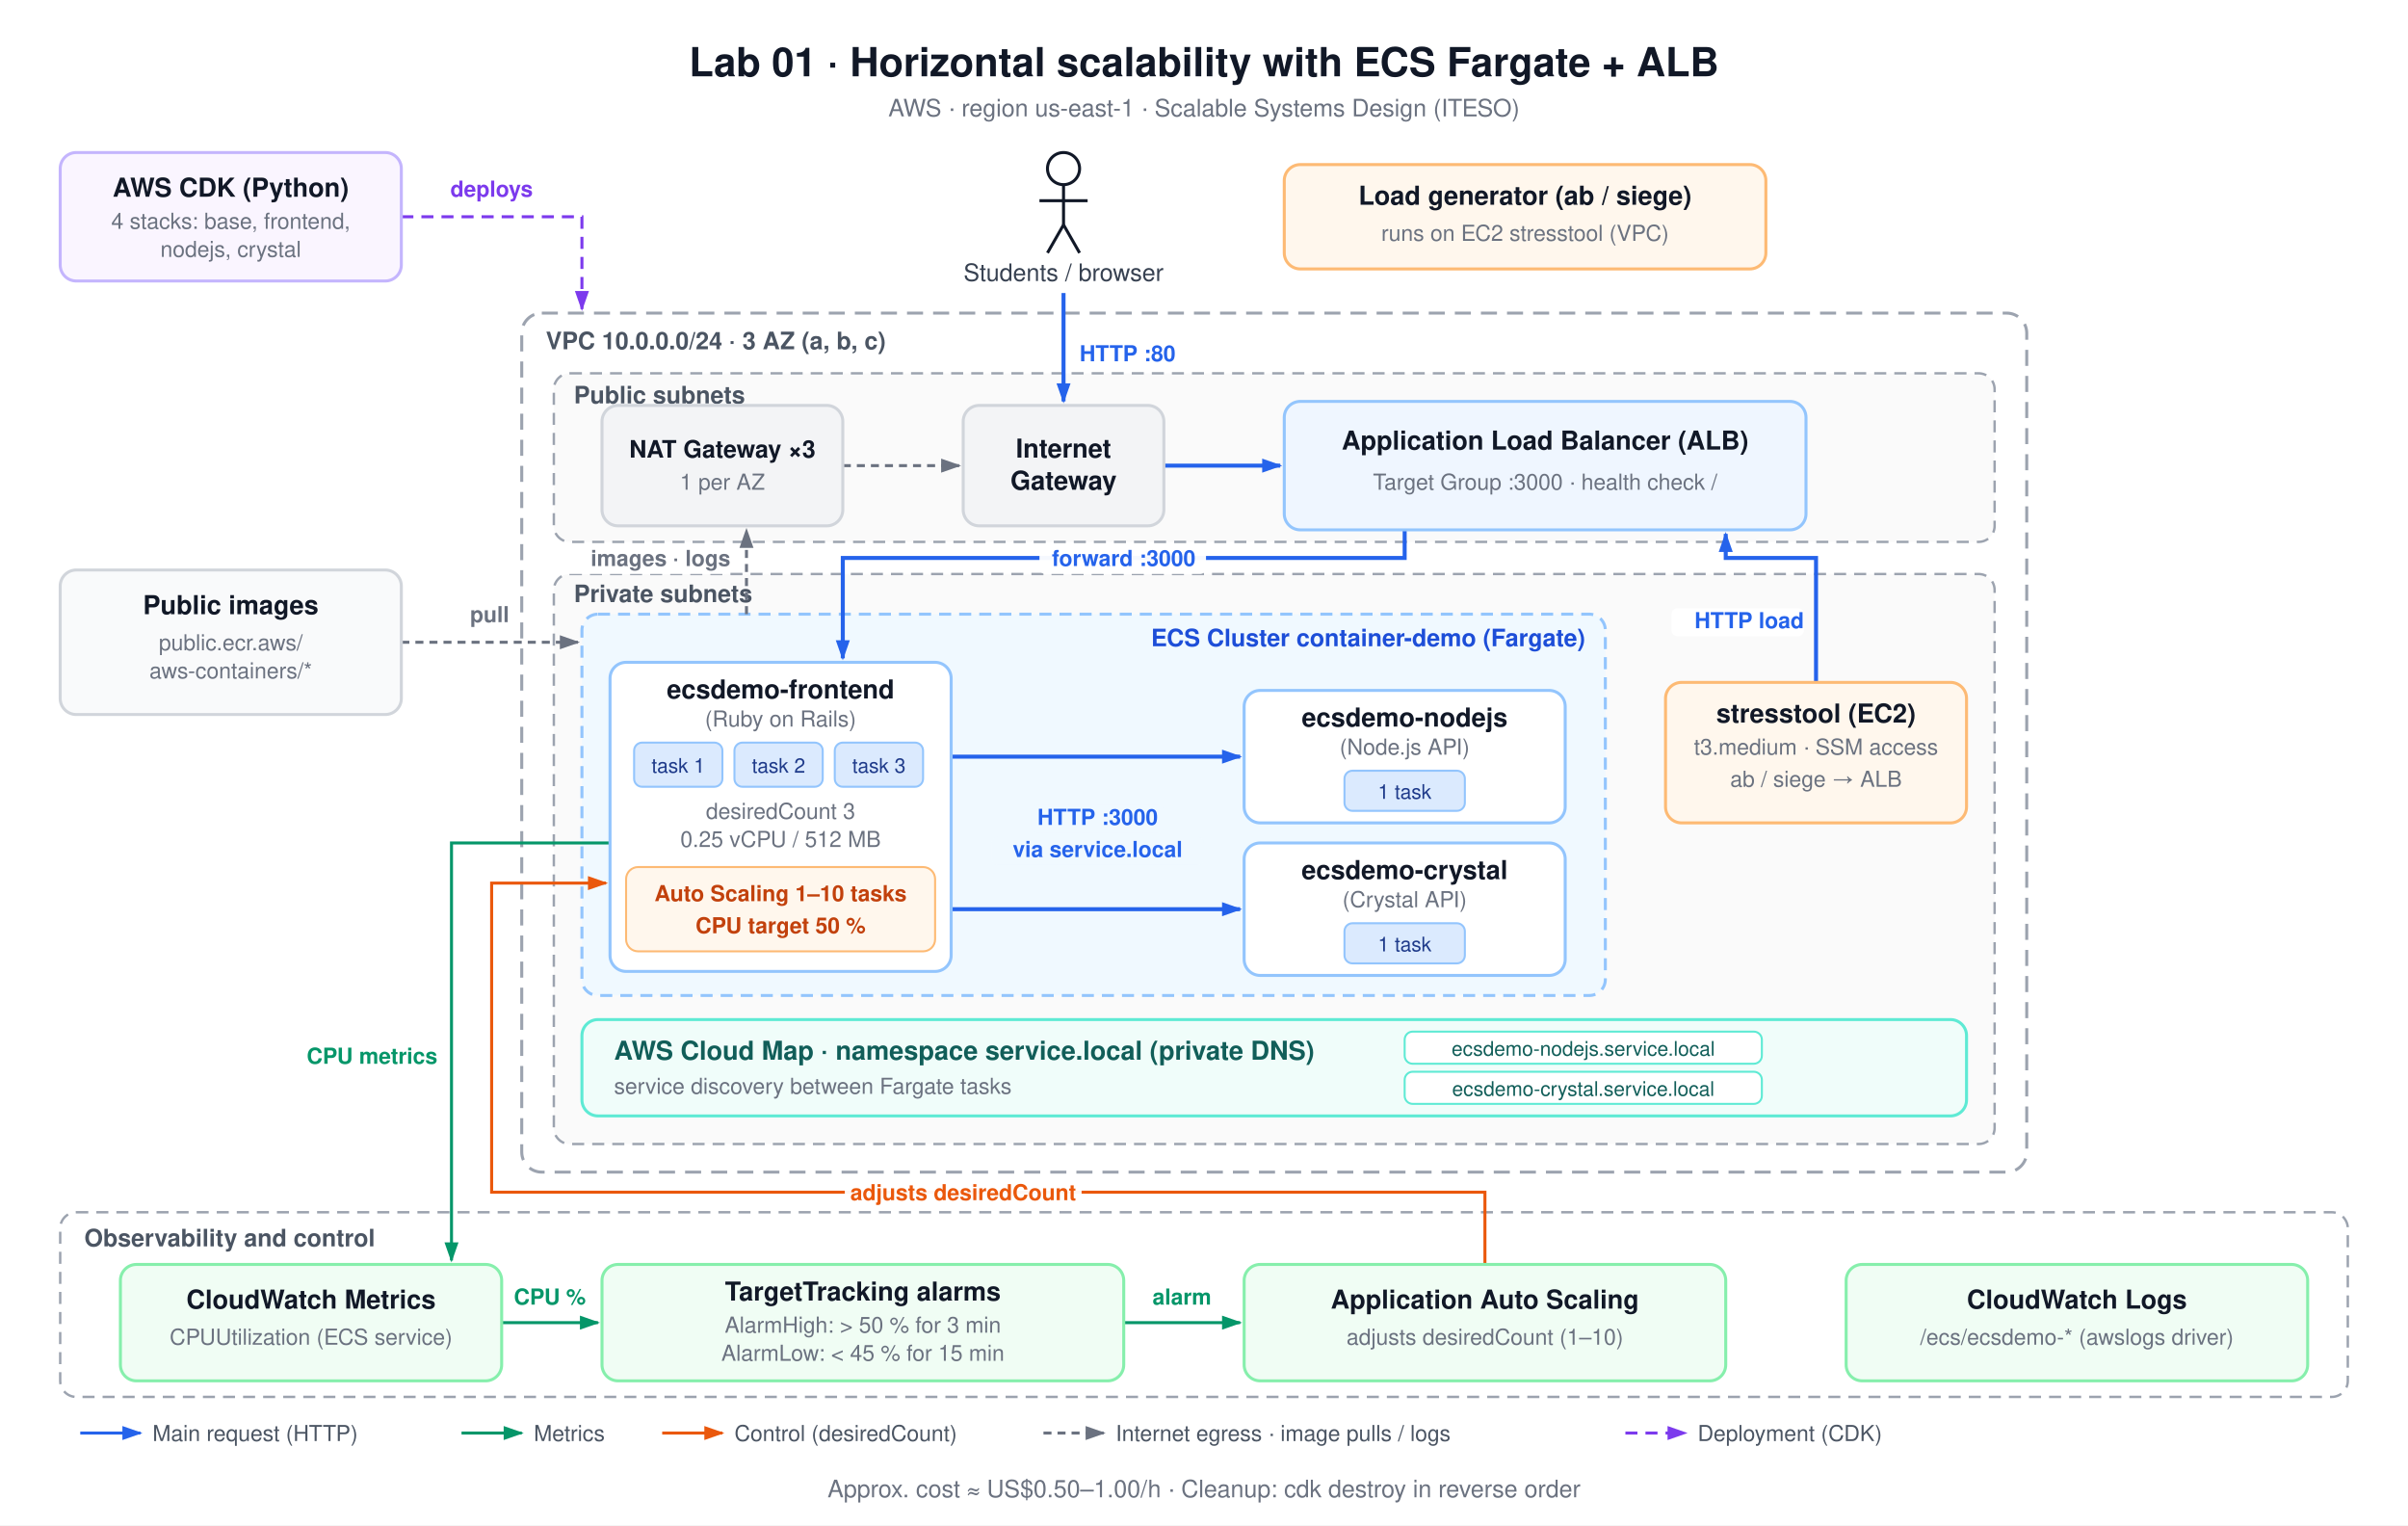
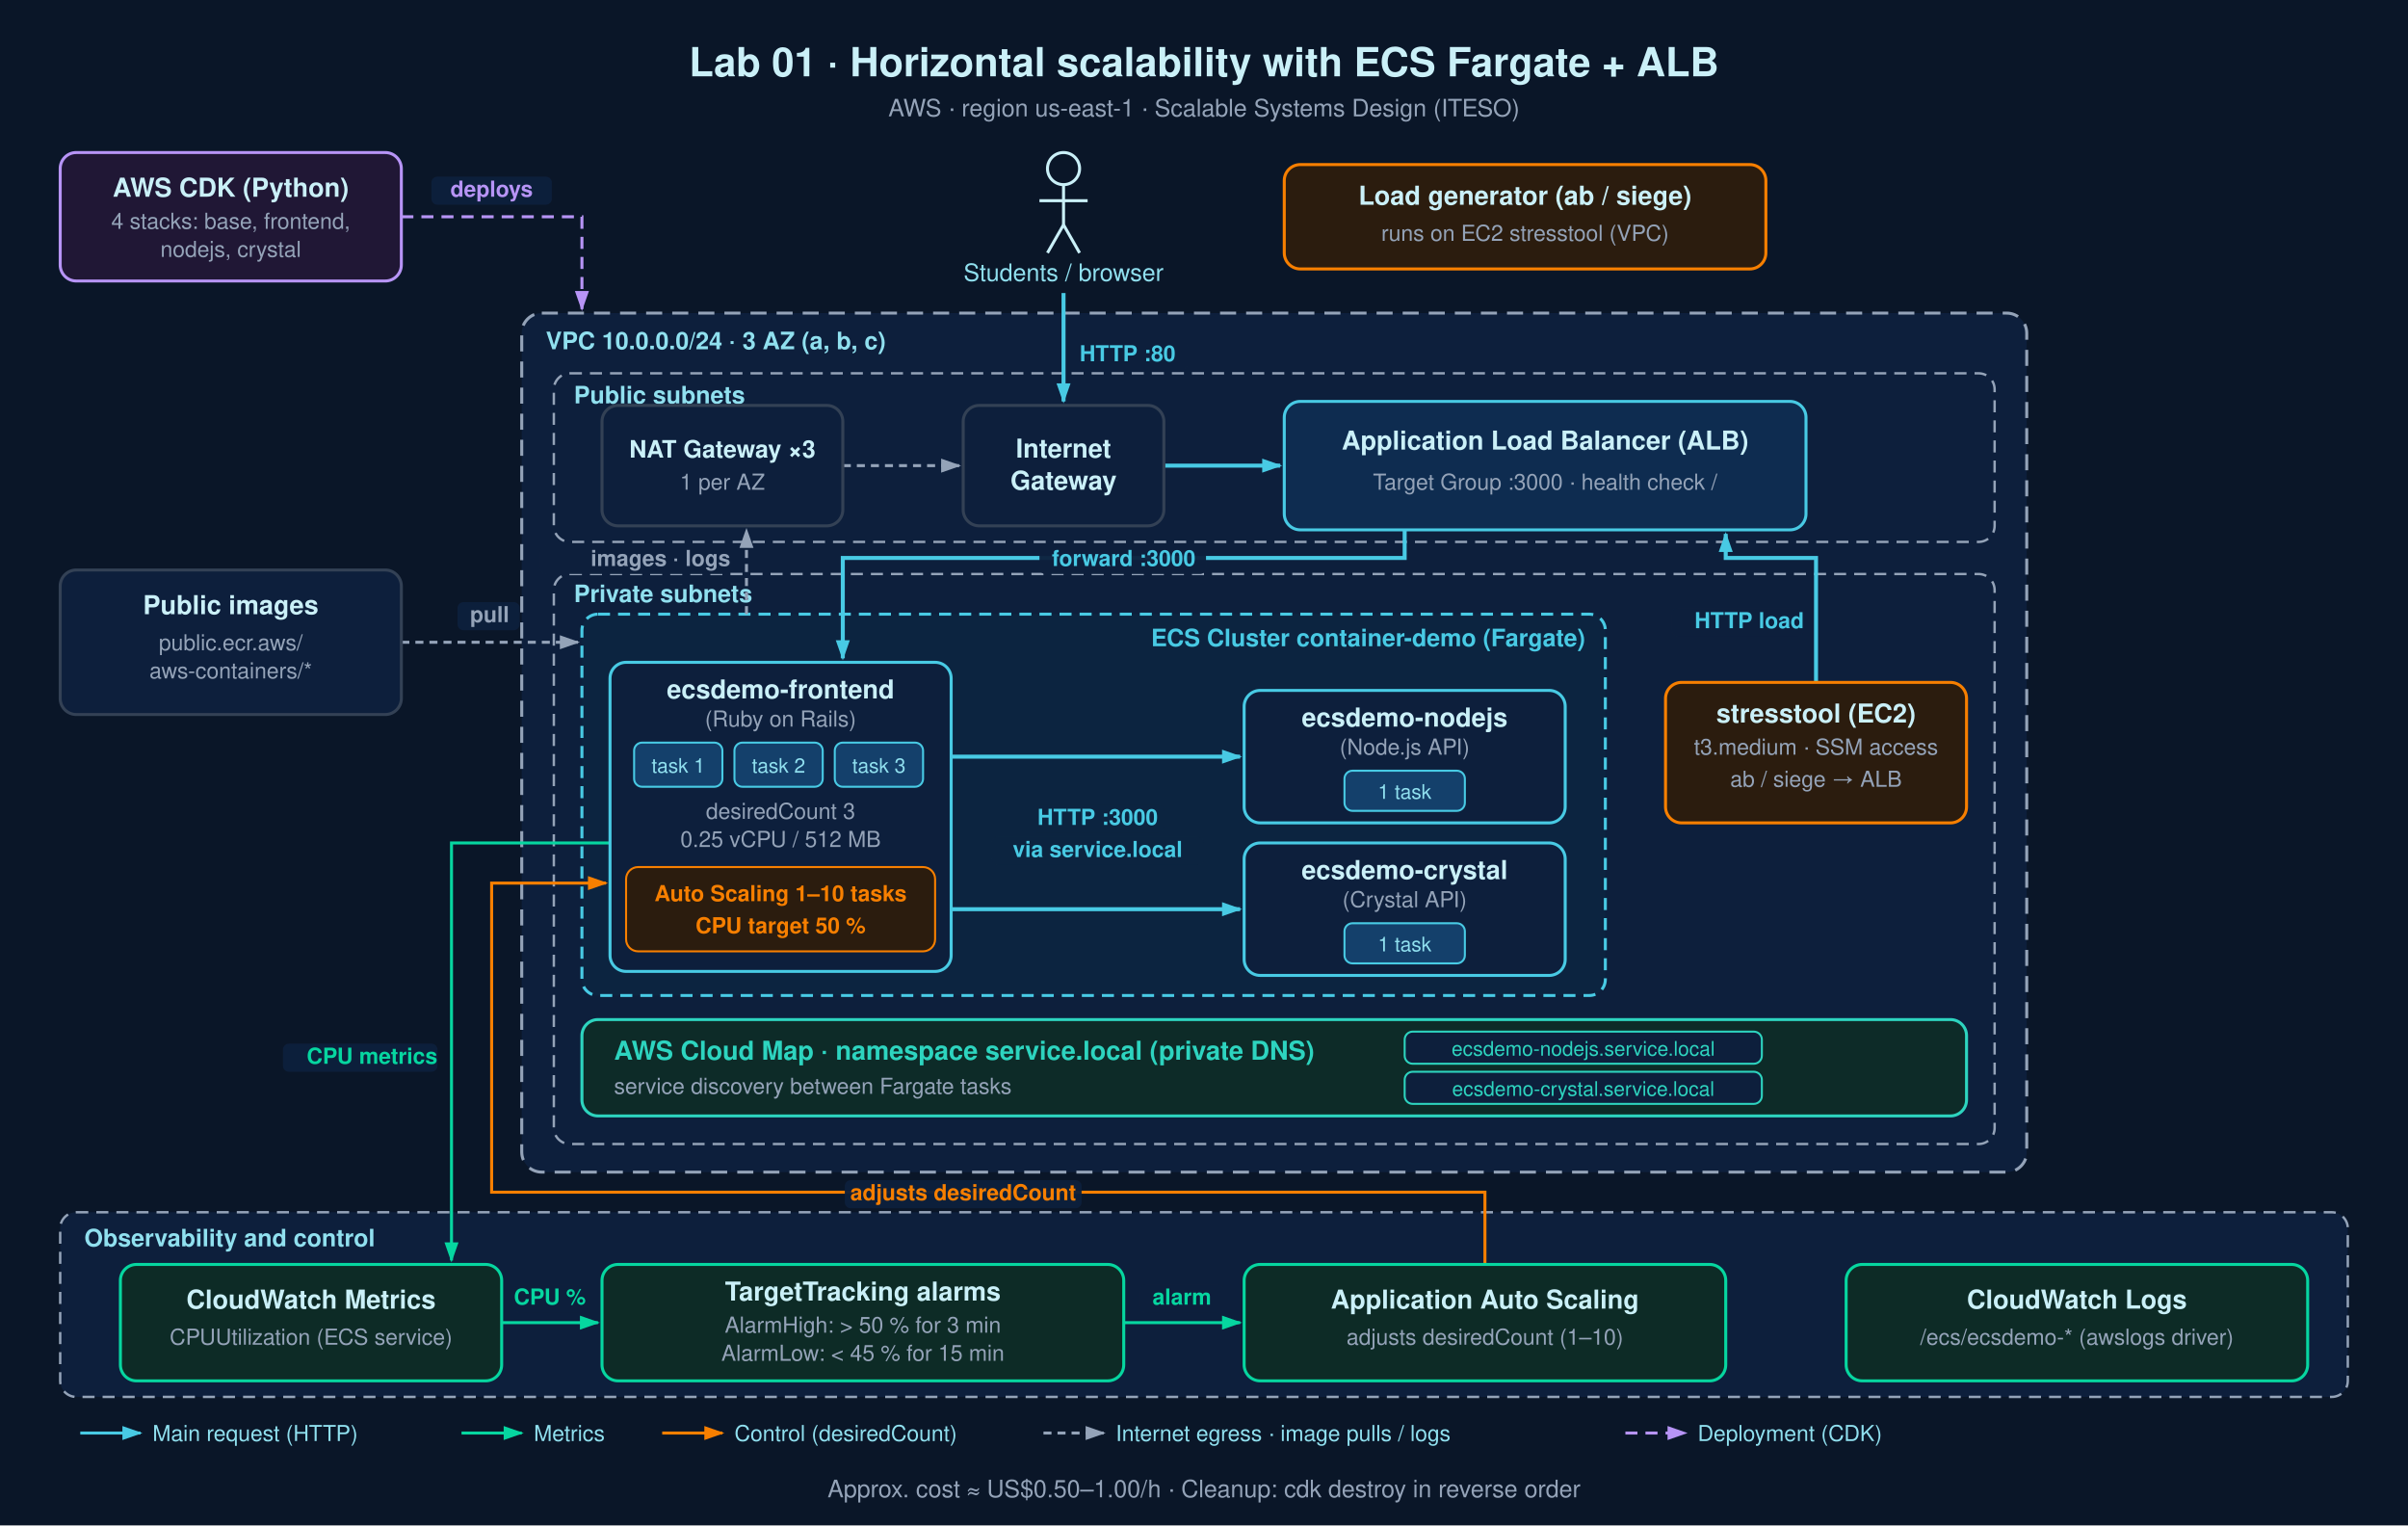
<svg xmlns="http://www.w3.org/2000/svg" viewBox="0 0 1200 760" width="1200" height="760">
  <style>text { font-family: 'Helvetica Neue', Helvetica, Arial, sans-serif; }</style>
  <defs>
    <marker id="arrow-blue" markerWidth="10" markerHeight="7" refX="9" refY="3.5" orient="auto" markerUnits="userSpaceOnUse">
-       <polygon points="0 0, 10 3.5, 0 7" fill="#2563eb" />
+       <polygon points="0 0, 10 3.5, 0 7" fill="#48cae4" />
    </marker>
    <marker id="arrow-green" markerWidth="10" markerHeight="7" refX="9" refY="3.5" orient="auto" markerUnits="userSpaceOnUse">
-       <polygon points="0 0, 10 3.5, 0 7" fill="#059669" />
+       <polygon points="0 0, 10 3.5, 0 7" fill="#06d6a0" />
    </marker>
    <marker id="arrow-orange" markerWidth="10" markerHeight="7" refX="9" refY="3.5" orient="auto" markerUnits="userSpaceOnUse">
-       <polygon points="0 0, 10 3.5, 0 7" fill="#ea580c" />
+       <polygon points="0 0, 10 3.5, 0 7" fill="#f77f00" />
    </marker>
    <marker id="arrow-gray" markerWidth="10" markerHeight="7" refX="9" refY="3.5" orient="auto" markerUnits="userSpaceOnUse">
-       <polygon points="0 0, 10 3.5, 0 7" fill="#6b7280" />
+       <polygon points="0 0, 10 3.5, 0 7" fill="#94a3b8" />
    </marker>
    <marker id="arrow-purple" markerWidth="10" markerHeight="7" refX="9" refY="3.5" orient="auto" markerUnits="userSpaceOnUse">
-       <polygon points="0 0, 10 3.5, 0 7" fill="#7c3aed" />
+       <polygon points="0 0, 10 3.5, 0 7" fill="#b794f6" />
    </marker>
  </defs>
-   <rect width="1200" height="760" fill="#ffffff" />
-   <text x="600" y="38" font-size="20" font-weight="600" fill="#111827" text-anchor="middle">Lab 01 · Horizontal scalability with ECS Fargate + ALB</text>
-   <text x="600" y="58" font-size="12" font-weight="400" fill="#6b7280" text-anchor="middle">AWS · region us-east-1 · Scalable Systems Design (ITESO)</text>
-   <rect x="260" y="156" width="750" height="428" rx="10" ry="10" fill="#ffffff" stroke="#9ca3af" stroke-width="1.5" stroke-dasharray="8,5" />
-   <text x="272" y="174" font-size="12" font-weight="600" fill="#4b5563" text-anchor="start">VPC 10.0.0.0/24 · 3 AZ (a, b, c)</text>
-   <rect x="276" y="186" width="718" height="84" rx="8" ry="8" fill="#fafafa" stroke="#9ca3af" stroke-width="1.2" stroke-dasharray="6,4" />
-   <text x="286" y="201" font-size="12" font-weight="600" fill="#4b5563" text-anchor="start">Public subnets</text>
-   <rect x="276" y="286" width="718" height="284" rx="8" ry="8" fill="#fafafa" stroke="#9ca3af" stroke-width="1.2" stroke-dasharray="6,4" />
-   <text x="286" y="300" font-size="12" font-weight="600" fill="#4b5563" text-anchor="start">Private subnets</text>
-   <rect x="290" y="306" width="510" height="190" rx="8" ry="8" fill="#f0f9ff" stroke="#93c5fd" stroke-width="1.5" stroke-dasharray="6,4" />
-   <text x="790" y="322" font-size="12" font-weight="600" fill="#1d4ed8" text-anchor="end">ECS Cluster container-demo (Fargate)</text>
-   <rect x="30" y="604" width="1140" height="92" rx="8" ry="8" fill="#ffffff" stroke="#9ca3af" stroke-width="1.2" stroke-dasharray="6,4" />
-   <text x="42" y="621" font-size="12" font-weight="600" fill="#4b5563" text-anchor="start">Observability and control</text>
-   <path d="M 530,146 L 530,200" fill="none" stroke="#2563eb" stroke-width="2" marker-end="url(#arrow-blue)" />
-   <rect x="538" y="170" width="54" height="14" rx="3" ry="3" fill="#ffffff" opacity="0.95" />
-   <text x="538" y="180" font-size="11" font-weight="600" fill="#2563eb" text-anchor="start">HTTP :80</text>
-   <path d="M 580,232 L 638,232" fill="none" stroke="#2563eb" stroke-width="2" marker-end="url(#arrow-blue)" />
-   <path d="M 700,264 L 700,278 L 420,278 L 420,328" fill="none" stroke="#2563eb" stroke-width="2" marker-end="url(#arrow-blue)" />
-   <rect x="518" y="272" width="83" height="14" rx="3" ry="3" fill="#ffffff" opacity="0.95" />
-   <text x="560" y="282" font-size="11" font-weight="600" fill="#2563eb" text-anchor="middle">forward :3000</text>
-   <path d="M 905,340 L 905,278 L 860,278 L 860,266" fill="none" stroke="#2563eb" stroke-width="2" marker-end="url(#arrow-blue)" />
-   <rect x="833" y="303" width="66" height="14" rx="3" ry="3" fill="#ffffff" opacity="0.95" />
-   <text x="899" y="313" font-size="11" font-weight="600" fill="#2563eb" text-anchor="end">HTTP load</text>
-   <path d="M 474,377 L 618,377" fill="none" stroke="#2563eb" stroke-width="2" marker-end="url(#arrow-blue)" />
-   <path d="M 474,453 L 618,453" fill="none" stroke="#2563eb" stroke-width="2" marker-end="url(#arrow-blue)" />
-   <rect x="514" y="401" width="66" height="14" rx="3" ry="3" fill="#f0f9ff" opacity="0.95" />
-   <text x="547" y="411" font-size="11" font-weight="600" fill="#2563eb" text-anchor="middle">HTTP :3000</text>
-   <rect x="494" y="417" width="106" height="14" rx="3" ry="3" fill="#f0f9ff" opacity="0.95" />
-   <text x="547" y="427" font-size="11" font-weight="600" fill="#2563eb" text-anchor="middle">via service.local</text>
-   <path d="M 372,306 L 372,264" fill="none" stroke="#6b7280" stroke-width="1.5" stroke-dasharray="4,3" marker-end="url(#arrow-gray)" />
-   <rect x="269" y="272" width="95" height="14" rx="3" ry="3" fill="#ffffff" opacity="0.95" />
-   <text x="364" y="282" font-size="11" font-weight="600" fill="#6b7280" text-anchor="end">images · logs</text>
-   <path d="M 420,232 L 478,232" fill="none" stroke="#6b7280" stroke-width="1.5" stroke-dasharray="4,3" marker-end="url(#arrow-gray)" />
-   <path d="M 200,320 L 288,320" fill="none" stroke="#6b7280" stroke-width="1.5" stroke-dasharray="4,3" marker-end="url(#arrow-gray)" />
-   <rect x="228" y="300" width="31" height="14" rx="3" ry="3" fill="#ffffff" opacity="0.95" />
-   <text x="244" y="310" font-size="11" font-weight="600" fill="#6b7280" text-anchor="middle">pull</text>
-   <path d="M 200,108 L 290,108 L 290,154" fill="none" stroke="#7c3aed" stroke-width="1.5" stroke-dasharray="6,4" marker-end="url(#arrow-purple)" />
-   <rect x="215" y="88" width="60" height="14" rx="3" ry="3" fill="#ffffff" opacity="0.95" />
-   <text x="245" y="98" font-size="11" font-weight="600" fill="#7c3aed" text-anchor="middle">deploys</text>
-   <path d="M 304,420 L 225,420 L 225,628" fill="none" stroke="#059669" stroke-width="1.5" marker-end="url(#arrow-green)" />
-   <rect x="141" y="520" width="77" height="14" rx="3" ry="3" fill="#ffffff" opacity="0.95" />
-   <text x="218" y="530" font-size="11" font-weight="600" fill="#059669" text-anchor="end">CPU metrics</text>
-   <path d="M 250,659 L 298,659" fill="none" stroke="#059669" stroke-width="1.5" marker-end="url(#arrow-green)" />
-   <rect x="256" y="640" width="37" height="14" rx="3" ry="3" fill="#ffffff" opacity="0.95" />
-   <text x="274" y="650" font-size="11" font-weight="600" fill="#059669" text-anchor="middle">CPU %</text>
-   <path d="M 560,659 L 618,659" fill="none" stroke="#059669" stroke-width="1.5" marker-end="url(#arrow-green)" />
-   <rect x="568" y="640" width="42" height="14" rx="3" ry="3" fill="#ffffff" opacity="0.95" />
-   <text x="589" y="650" font-size="11" font-weight="600" fill="#059669" text-anchor="middle">alarm</text>
-   <path d="M 740,630 L 740,594 L 245,594 L 245,440 L 302,440" fill="none" stroke="#ea580c" stroke-width="1.5" marker-end="url(#arrow-orange)" />
-   <rect x="421" y="588" width="118" height="14" rx="3" ry="3" fill="#ffffff" opacity="0.95" />
-   <text x="480" y="598" font-size="11" font-weight="600" fill="#ea580c" text-anchor="middle">adjusts desiredCount</text>
-   <circle cx="530" cy="84" r="8" fill="none" stroke="#111827" stroke-width="1.5" />
-   <line x1="530" y1="92" x2="530" y2="112" stroke="#111827" stroke-width="1.5" />
-   <line x1="518" y1="100" x2="542" y2="100" stroke="#111827" stroke-width="1.5" />
-   <line x1="530" y1="112" x2="522" y2="126" stroke="#111827" stroke-width="1.5" />
-   <line x1="530" y1="112" x2="538" y2="126" stroke="#111827" stroke-width="1.5" />
-   <text x="530" y="140" font-size="12" font-weight="400" fill="#374151" text-anchor="middle">Students / browser</text>
-   <rect x="640" y="82" width="240" height="52" rx="8" ry="8" fill="#fff7ed" stroke="#fdba74" stroke-width="1.5" />
-   <text x="760" y="102" font-size="13" font-weight="600" fill="#111827" text-anchor="middle">Load generator (ab / siege)</text>
-   <text x="760" y="120" font-size="11" font-weight="400" fill="#6b7280" text-anchor="middle">runs on EC2 stresstool (VPC)</text>
-   <rect x="30" y="76" width="170" height="64" rx="8" ry="8" fill="#faf5ff" stroke="#c4b5fd" stroke-width="1.5" />
-   <text x="115" y="98" font-size="13" font-weight="600" fill="#111827" text-anchor="middle">AWS CDK (Python)</text>
-   <text x="115" y="114" font-size="11" font-weight="400" fill="#6b7280" text-anchor="middle">4 stacks: base, frontend,</text>
-   <text x="115" y="128" font-size="11" font-weight="400" fill="#6b7280" text-anchor="middle">nodejs, crystal</text>
-   <rect x="30" y="284" width="170" height="72" rx="8" ry="8" fill="#f9fafb" stroke="#d1d5db" stroke-width="1.5" />
-   <text x="115" y="306" font-size="13" font-weight="600" fill="#111827" text-anchor="middle">Public images</text>
-   <text x="115" y="324" font-size="11" font-weight="400" fill="#6b7280" text-anchor="middle">public.ecr.aws/</text>
-   <text x="115" y="338" font-size="11" font-weight="400" fill="#6b7280" text-anchor="middle">aws-containers/*</text>
-   <rect x="300" y="202" width="120" height="60" rx="8" ry="8" fill="#f3f4f6" stroke="#d1d5db" stroke-width="1.5" />
-   <text x="360" y="228" font-size="12" font-weight="600" fill="#111827" text-anchor="middle">NAT Gateway ×3</text>
-   <text x="360" y="244" font-size="11" font-weight="400" fill="#6b7280" text-anchor="middle">1 per AZ</text>
-   <rect x="480" y="202" width="100" height="60" rx="8" ry="8" fill="#f3f4f6" stroke="#d1d5db" stroke-width="1.5" />
-   <text x="530" y="228" font-size="13" font-weight="600" fill="#111827" text-anchor="middle">Internet</text>
-   <text x="530" y="244" font-size="13" font-weight="600" fill="#111827" text-anchor="middle">Gateway</text>
-   <rect x="640" y="200" width="260" height="64" rx="8" ry="8" fill="#eff6ff" stroke="#93c5fd" stroke-width="1.5" />
-   <text x="770" y="224" font-size="13" font-weight="600" fill="#111827" text-anchor="middle">Application Load Balancer (ALB)</text>
-   <text x="770" y="244" font-size="11" font-weight="400" fill="#6b7280" text-anchor="middle">Target Group :3000 · health check /</text>
-   <rect x="304" y="330" width="170" height="154" rx="8" ry="8" fill="#ffffff" stroke="#93c5fd" stroke-width="1.5" />
-   <text x="389" y="348" font-size="13" font-weight="600" fill="#111827" text-anchor="middle">ecsdemo-frontend</text>
-   <text x="389" y="362" font-size="11" font-weight="400" fill="#6b7280" text-anchor="middle">(Ruby on Rails)</text>
-   <rect x="316" y="370" width="44" height="22" rx="4" ry="4" fill="#dbeafe" stroke="#93c5fd" stroke-width="1" />
-   <text x="338" y="385" font-size="10" font-weight="400" fill="#1e3a8a" text-anchor="middle">task 1</text>
-   <rect x="366" y="370" width="44" height="22" rx="4" ry="4" fill="#dbeafe" stroke="#93c5fd" stroke-width="1" />
-   <text x="388" y="385" font-size="10" font-weight="400" fill="#1e3a8a" text-anchor="middle">task 2</text>
-   <rect x="416" y="370" width="44" height="22" rx="4" ry="4" fill="#dbeafe" stroke="#93c5fd" stroke-width="1" />
-   <text x="438" y="385" font-size="10" font-weight="400" fill="#1e3a8a" text-anchor="middle">task 3</text>
-   <text x="389" y="408" font-size="11" font-weight="400" fill="#6b7280" text-anchor="middle">desiredCount 3</text>
-   <text x="389" y="422" font-size="11" font-weight="400" fill="#6b7280" text-anchor="middle">0.25 vCPU / 512 MB</text>
-   <rect x="312" y="432" width="154" height="42" rx="6" ry="6" fill="#fff7ed" stroke="#fdba74" stroke-width="1" />
-   <text x="389" y="449" font-size="11" font-weight="600" fill="#c2410c" text-anchor="middle">Auto Scaling 1–10 tasks</text>
-   <text x="389" y="465" font-size="11" font-weight="600" fill="#c2410c" text-anchor="middle">CPU target 50 %</text>
-   <rect x="620" y="344" width="160" height="66" rx="8" ry="8" fill="#ffffff" stroke="#93c5fd" stroke-width="1.5" />
-   <text x="700" y="362" font-size="13" font-weight="600" fill="#111827" text-anchor="middle">ecsdemo-nodejs</text>
-   <text x="700" y="376" font-size="11" font-weight="400" fill="#6b7280" text-anchor="middle">(Node.js API)</text>
-   <rect x="670" y="384" width="60" height="20" rx="4" ry="4" fill="#dbeafe" stroke="#93c5fd" stroke-width="1" />
-   <text x="700" y="398" font-size="10" font-weight="400" fill="#1e3a8a" text-anchor="middle">1 task</text>
-   <rect x="620" y="420" width="160" height="66" rx="8" ry="8" fill="#ffffff" stroke="#93c5fd" stroke-width="1.5" />
-   <text x="700" y="438" font-size="13" font-weight="600" fill="#111827" text-anchor="middle">ecsdemo-crystal</text>
-   <text x="700" y="452" font-size="11" font-weight="400" fill="#6b7280" text-anchor="middle">(Crystal API)</text>
-   <rect x="670" y="460" width="60" height="20" rx="4" ry="4" fill="#dbeafe" stroke="#93c5fd" stroke-width="1" />
-   <text x="700" y="474" font-size="10" font-weight="400" fill="#1e3a8a" text-anchor="middle">1 task</text>
-   <rect x="830" y="340" width="150" height="70" rx="8" ry="8" fill="#fff7ed" stroke="#fdba74" stroke-width="1.5" />
-   <text x="905" y="360" font-size="13" font-weight="600" fill="#111827" text-anchor="middle">stresstool (EC2)</text>
-   <text x="905" y="376" font-size="11" font-weight="400" fill="#6b7280" text-anchor="middle">t3.medium · SSM access</text>
-   <text x="905" y="392" font-size="11" font-weight="400" fill="#6b7280" text-anchor="middle">ab / siege → ALB</text>
-   <rect x="290" y="508" width="690" height="48" rx="8" ry="8" fill="#f0fdfa" stroke="#5eead4" stroke-width="1.5" />
-   <text x="306" y="528" font-size="13" font-weight="600" fill="#115e59" text-anchor="start">AWS Cloud Map · namespace service.local (private DNS)</text>
-   <text x="306" y="545" font-size="11" font-weight="400" fill="#6b7280" text-anchor="start">service discovery between Fargate tasks</text>
-   <rect x="700" y="514" width="178" height="16" rx="4" ry="4" fill="#ffffff" stroke="#5eead4" stroke-width="1" />
-   <text x="789" y="526" font-size="10" font-weight="400" fill="#115e59" text-anchor="middle">ecsdemo-nodejs.service.local</text>
-   <rect x="700" y="534" width="178" height="16" rx="4" ry="4" fill="#ffffff" stroke="#5eead4" stroke-width="1" />
-   <text x="789" y="546" font-size="10" font-weight="400" fill="#115e59" text-anchor="middle">ecsdemo-crystal.service.local</text>
-   <rect x="60" y="630" width="190" height="58" rx="8" ry="8" fill="#f0fdf4" stroke="#86efac" stroke-width="1.5" />
-   <text x="155" y="652" font-size="13" font-weight="600" fill="#111827" text-anchor="middle">CloudWatch Metrics</text>
-   <text x="155" y="670" font-size="11" font-weight="400" fill="#6b7280" text-anchor="middle">CPUUtilization (ECS service)</text>
-   <rect x="300" y="630" width="260" height="58" rx="8" ry="8" fill="#f0fdf4" stroke="#86efac" stroke-width="1.5" />
-   <text x="430" y="648" font-size="13" font-weight="600" fill="#111827" text-anchor="middle">TargetTracking alarms</text>
-   <text x="430" y="664" font-size="11" font-weight="400" fill="#6b7280" text-anchor="middle">AlarmHigh: &gt; 50 % for 3 min</text>
-   <text x="430" y="678" font-size="11" font-weight="400" fill="#6b7280" text-anchor="middle">AlarmLow: &lt; 45 % for 15 min</text>
-   <rect x="620" y="630" width="240" height="58" rx="8" ry="8" fill="#f0fdf4" stroke="#86efac" stroke-width="1.5" />
-   <text x="740" y="652" font-size="13" font-weight="600" fill="#111827" text-anchor="middle">Application Auto Scaling</text>
-   <text x="740" y="670" font-size="11" font-weight="400" fill="#6b7280" text-anchor="middle">adjusts desiredCount (1–10)</text>
-   <rect x="920" y="630" width="230" height="58" rx="8" ry="8" fill="#f0fdf4" stroke="#86efac" stroke-width="1.5" />
-   <text x="1035" y="652" font-size="13" font-weight="600" fill="#111827" text-anchor="middle">CloudWatch Logs</text>
-   <text x="1035" y="670" font-size="11" font-weight="400" fill="#6b7280" text-anchor="middle">/ecs/ecsdemo-* (awslogs driver)</text>
-   <line x1="40" y1="714" x2="70" y2="714" stroke="#2563eb" stroke-width="1.5" marker-end="url(#arrow-blue)" />
-   <text x="76" y="718" font-size="11" font-weight="400" fill="#4b5563" text-anchor="start">Main request (HTTP)</text>
-   <line x1="230" y1="714" x2="260" y2="714" stroke="#059669" stroke-width="1.5" marker-end="url(#arrow-green)" />
-   <text x="266" y="718" font-size="11" font-weight="400" fill="#4b5563" text-anchor="start">Metrics</text>
-   <line x1="330" y1="714" x2="360" y2="714" stroke="#ea580c" stroke-width="1.5" marker-end="url(#arrow-orange)" />
-   <text x="366" y="718" font-size="11" font-weight="400" fill="#4b5563" text-anchor="start">Control (desiredCount)</text>
-   <line x1="520" y1="714" x2="550" y2="714" stroke="#6b7280" stroke-width="1.5" stroke-dasharray="4,3" marker-end="url(#arrow-gray)" />
-   <text x="556" y="718" font-size="11" font-weight="400" fill="#4b5563" text-anchor="start">Internet egress · image pulls / logs</text>
-   <line x1="810" y1="714" x2="840" y2="714" stroke="#7c3aed" stroke-width="1.5" stroke-dasharray="6,4" marker-end="url(#arrow-purple)" />
-   <text x="846" y="718" font-size="11" font-weight="400" fill="#4b5563" text-anchor="start">Deployment (CDK)</text>
-   <text x="600" y="746" font-size="12" font-weight="400" fill="#6b7280" text-anchor="middle">Approx. cost ≈ US$0.50–1.00/h · Cleanup: cdk destroy in reverse order</text>
+   <rect width="1200" height="760" fill="#0a1628" />
+   <text x="600" y="38" font-size="20" font-weight="600" fill="#caf0f8" text-anchor="middle">Lab 01 · Horizontal scalability with ECS Fargate + ALB</text>
+   <text x="600" y="58" font-size="12" font-weight="400" fill="#94a3b8" text-anchor="middle">AWS · region us-east-1 · Scalable Systems Design (ITESO)</text>
+   <rect x="260" y="156" width="750" height="428" rx="10" ry="10" fill="#0d1f3c" stroke="#94a3b8" stroke-width="1.5" stroke-dasharray="8,5" />
+   <text x="272" y="174" font-size="12" font-weight="600" fill="#90e0ef" text-anchor="start">VPC 10.0.0.0/24 · 3 AZ (a, b, c)</text>
+   <rect x="276" y="186" width="718" height="84" rx="8" ry="8" fill="#0d1f3c" stroke="#94a3b8" stroke-width="1.2" stroke-dasharray="6,4" />
+   <text x="286" y="201" font-size="12" font-weight="600" fill="#90e0ef" text-anchor="start">Public subnets</text>
+   <rect x="276" y="286" width="718" height="284" rx="8" ry="8" fill="#0d1f3c" stroke="#94a3b8" stroke-width="1.2" stroke-dasharray="6,4" />
+   <text x="286" y="300" font-size="12" font-weight="600" fill="#90e0ef" text-anchor="start">Private subnets</text>
+   <rect x="290" y="306" width="510" height="190" rx="8" ry="8" fill="#0c2440" stroke="#48cae4" stroke-width="1.5" stroke-dasharray="6,4" />
+   <text x="790" y="322" font-size="12" font-weight="600" fill="#48cae4" text-anchor="end">ECS Cluster container-demo (Fargate)</text>
+   <rect x="30" y="604" width="1140" height="92" rx="8" ry="8" fill="#0d1f3c" stroke="#94a3b8" stroke-width="1.2" stroke-dasharray="6,4" />
+   <text x="42" y="621" font-size="12" font-weight="600" fill="#90e0ef" text-anchor="start">Observability and control</text>
+   <path d="M 530,146 L 530,200" fill="none" stroke="#48cae4" stroke-width="2" marker-end="url(#arrow-blue)" />
+   <rect x="538" y="170" width="54" height="14" rx="3" ry="3" fill="#0d1f3c" opacity="0.95" />
+   <text x="538" y="180" font-size="11" font-weight="600" fill="#48cae4" text-anchor="start">HTTP :80</text>
+   <path d="M 580,232 L 638,232" fill="none" stroke="#48cae4" stroke-width="2" marker-end="url(#arrow-blue)" />
+   <path d="M 700,264 L 700,278 L 420,278 L 420,328" fill="none" stroke="#48cae4" stroke-width="2" marker-end="url(#arrow-blue)" />
+   <rect x="518" y="272" width="83" height="14" rx="3" ry="3" fill="#0d1f3c" opacity="0.95" />
+   <text x="560" y="282" font-size="11" font-weight="600" fill="#48cae4" text-anchor="middle">forward :3000</text>
+   <path d="M 905,340 L 905,278 L 860,278 L 860,266" fill="none" stroke="#48cae4" stroke-width="2" marker-end="url(#arrow-blue)" />
+   <rect x="833" y="303" width="66" height="14" rx="3" ry="3" fill="#0d1f3c" opacity="0.95" />
+   <text x="899" y="313" font-size="11" font-weight="600" fill="#48cae4" text-anchor="end">HTTP load</text>
+   <path d="M 474,377 L 618,377" fill="none" stroke="#48cae4" stroke-width="2" marker-end="url(#arrow-blue)" />
+   <path d="M 474,453 L 618,453" fill="none" stroke="#48cae4" stroke-width="2" marker-end="url(#arrow-blue)" />
+   <rect x="514" y="401" width="66" height="14" rx="3" ry="3" fill="#0c2440" opacity="0.95" />
+   <text x="547" y="411" font-size="11" font-weight="600" fill="#48cae4" text-anchor="middle">HTTP :3000</text>
+   <rect x="494" y="417" width="106" height="14" rx="3" ry="3" fill="#0c2440" opacity="0.95" />
+   <text x="547" y="427" font-size="11" font-weight="600" fill="#48cae4" text-anchor="middle">via service.local</text>
+   <path d="M 372,306 L 372,264" fill="none" stroke="#94a3b8" stroke-width="1.5" stroke-dasharray="4,3" marker-end="url(#arrow-gray)" />
+   <rect x="269" y="272" width="95" height="14" rx="3" ry="3" fill="#0d1f3c" opacity="0.95" />
+   <text x="364" y="282" font-size="11" font-weight="600" fill="#94a3b8" text-anchor="end">images · logs</text>
+   <path d="M 420,232 L 478,232" fill="none" stroke="#94a3b8" stroke-width="1.5" stroke-dasharray="4,3" marker-end="url(#arrow-gray)" />
+   <path d="M 200,320 L 288,320" fill="none" stroke="#94a3b8" stroke-width="1.5" stroke-dasharray="4,3" marker-end="url(#arrow-gray)" />
+   <rect x="228" y="300" width="31" height="14" rx="3" ry="3" fill="#0d1f3c" opacity="0.95" />
+   <text x="244" y="310" font-size="11" font-weight="600" fill="#94a3b8" text-anchor="middle">pull</text>
+   <path d="M 200,108 L 290,108 L 290,154" fill="none" stroke="#b794f6" stroke-width="1.5" stroke-dasharray="6,4" marker-end="url(#arrow-purple)" />
+   <rect x="215" y="88" width="60" height="14" rx="3" ry="3" fill="#0d1f3c" opacity="0.95" />
+   <text x="245" y="98" font-size="11" font-weight="600" fill="#b794f6" text-anchor="middle">deploys</text>
+   <path d="M 304,420 L 225,420 L 225,628" fill="none" stroke="#06d6a0" stroke-width="1.5" marker-end="url(#arrow-green)" />
+   <rect x="141" y="520" width="77" height="14" rx="3" ry="3" fill="#0d1f3c" opacity="0.95" />
+   <text x="218" y="530" font-size="11" font-weight="600" fill="#06d6a0" text-anchor="end">CPU metrics</text>
+   <path d="M 250,659 L 298,659" fill="none" stroke="#06d6a0" stroke-width="1.5" marker-end="url(#arrow-green)" />
+   <rect x="256" y="640" width="37" height="14" rx="3" ry="3" fill="#0d1f3c" opacity="0.95" />
+   <text x="274" y="650" font-size="11" font-weight="600" fill="#06d6a0" text-anchor="middle">CPU %</text>
+   <path d="M 560,659 L 618,659" fill="none" stroke="#06d6a0" stroke-width="1.5" marker-end="url(#arrow-green)" />
+   <rect x="568" y="640" width="42" height="14" rx="3" ry="3" fill="#0d1f3c" opacity="0.95" />
+   <text x="589" y="650" font-size="11" font-weight="600" fill="#06d6a0" text-anchor="middle">alarm</text>
+   <path d="M 740,630 L 740,594 L 245,594 L 245,440 L 302,440" fill="none" stroke="#f77f00" stroke-width="1.5" marker-end="url(#arrow-orange)" />
+   <rect x="421" y="588" width="118" height="14" rx="3" ry="3" fill="#0d1f3c" opacity="0.95" />
+   <text x="480" y="598" font-size="11" font-weight="600" fill="#f77f00" text-anchor="middle">adjusts desiredCount</text>
+   <circle cx="530" cy="84" r="8" fill="none" stroke="#caf0f8" stroke-width="1.5" />
+   <line x1="530" y1="92" x2="530" y2="112" stroke="#caf0f8" stroke-width="1.5" />
+   <line x1="518" y1="100" x2="542" y2="100" stroke="#caf0f8" stroke-width="1.5" />
+   <line x1="530" y1="112" x2="522" y2="126" stroke="#caf0f8" stroke-width="1.5" />
+   <line x1="530" y1="112" x2="538" y2="126" stroke="#caf0f8" stroke-width="1.5" />
+   <text x="530" y="140" font-size="12" font-weight="400" fill="#90e0ef" text-anchor="middle">Students / browser</text>
+   <rect x="640" y="82" width="240" height="52" rx="8" ry="8" fill="#2b1c0e" stroke="#f77f00" stroke-width="1.5" />
+   <text x="760" y="102" font-size="13" font-weight="600" fill="#caf0f8" text-anchor="middle">Load generator (ab / siege)</text>
+   <text x="760" y="120" font-size="11" font-weight="400" fill="#94a3b8" text-anchor="middle">runs on EC2 stresstool (VPC)</text>
+   <rect x="30" y="76" width="170" height="64" rx="8" ry="8" fill="#201735" stroke="#b794f6" stroke-width="1.5" />
+   <text x="115" y="98" font-size="13" font-weight="600" fill="#caf0f8" text-anchor="middle">AWS CDK (Python)</text>
+   <text x="115" y="114" font-size="11" font-weight="400" fill="#94a3b8" text-anchor="middle">4 stacks: base, frontend,</text>
+   <text x="115" y="128" font-size="11" font-weight="400" fill="#94a3b8" text-anchor="middle">nodejs, crystal</text>
+   <rect x="30" y="284" width="170" height="72" rx="8" ry="8" fill="#0d1f3c" stroke="#334155" stroke-width="1.5" />
+   <text x="115" y="306" font-size="13" font-weight="600" fill="#caf0f8" text-anchor="middle">Public images</text>
+   <text x="115" y="324" font-size="11" font-weight="400" fill="#94a3b8" text-anchor="middle">public.ecr.aws/</text>
+   <text x="115" y="338" font-size="11" font-weight="400" fill="#94a3b8" text-anchor="middle">aws-containers/*</text>
+   <rect x="300" y="202" width="120" height="60" rx="8" ry="8" fill="#0d1f3c" stroke="#334155" stroke-width="1.5" />
+   <text x="360" y="228" font-size="12" font-weight="600" fill="#caf0f8" text-anchor="middle">NAT Gateway ×3</text>
+   <text x="360" y="244" font-size="11" font-weight="400" fill="#94a3b8" text-anchor="middle">1 per AZ</text>
+   <rect x="480" y="202" width="100" height="60" rx="8" ry="8" fill="#0d1f3c" stroke="#334155" stroke-width="1.5" />
+   <text x="530" y="228" font-size="13" font-weight="600" fill="#caf0f8" text-anchor="middle">Internet</text>
+   <text x="530" y="244" font-size="13" font-weight="600" fill="#caf0f8" text-anchor="middle">Gateway</text>
+   <rect x="640" y="200" width="260" height="64" rx="8" ry="8" fill="#0e2c50" stroke="#48cae4" stroke-width="1.5" />
+   <text x="770" y="224" font-size="13" font-weight="600" fill="#caf0f8" text-anchor="middle">Application Load Balancer (ALB)</text>
+   <text x="770" y="244" font-size="11" font-weight="400" fill="#94a3b8" text-anchor="middle">Target Group :3000 · health check /</text>
+   <rect x="304" y="330" width="170" height="154" rx="8" ry="8" fill="#0d1f3c" stroke="#48cae4" stroke-width="1.5" />
+   <text x="389" y="348" font-size="13" font-weight="600" fill="#caf0f8" text-anchor="middle">ecsdemo-frontend</text>
+   <text x="389" y="362" font-size="11" font-weight="400" fill="#94a3b8" text-anchor="middle">(Ruby on Rails)</text>
+   <rect x="316" y="370" width="44" height="22" rx="4" ry="4" fill="#14406b" stroke="#48cae4" stroke-width="1" />
+   <text x="338" y="385" font-size="10" font-weight="400" fill="#90e0ef" text-anchor="middle">task 1</text>
+   <rect x="366" y="370" width="44" height="22" rx="4" ry="4" fill="#14406b" stroke="#48cae4" stroke-width="1" />
+   <text x="388" y="385" font-size="10" font-weight="400" fill="#90e0ef" text-anchor="middle">task 2</text>
+   <rect x="416" y="370" width="44" height="22" rx="4" ry="4" fill="#14406b" stroke="#48cae4" stroke-width="1" />
+   <text x="438" y="385" font-size="10" font-weight="400" fill="#90e0ef" text-anchor="middle">task 3</text>
+   <text x="389" y="408" font-size="11" font-weight="400" fill="#94a3b8" text-anchor="middle">desiredCount 3</text>
+   <text x="389" y="422" font-size="11" font-weight="400" fill="#94a3b8" text-anchor="middle">0.25 vCPU / 512 MB</text>
+   <rect x="312" y="432" width="154" height="42" rx="6" ry="6" fill="#2b1c0e" stroke="#f77f00" stroke-width="1" />
+   <text x="389" y="449" font-size="11" font-weight="600" fill="#f77f00" text-anchor="middle">Auto Scaling 1–10 tasks</text>
+   <text x="389" y="465" font-size="11" font-weight="600" fill="#f77f00" text-anchor="middle">CPU target 50 %</text>
+   <rect x="620" y="344" width="160" height="66" rx="8" ry="8" fill="#0d1f3c" stroke="#48cae4" stroke-width="1.5" />
+   <text x="700" y="362" font-size="13" font-weight="600" fill="#caf0f8" text-anchor="middle">ecsdemo-nodejs</text>
+   <text x="700" y="376" font-size="11" font-weight="400" fill="#94a3b8" text-anchor="middle">(Node.js API)</text>
+   <rect x="670" y="384" width="60" height="20" rx="4" ry="4" fill="#14406b" stroke="#48cae4" stroke-width="1" />
+   <text x="700" y="398" font-size="10" font-weight="400" fill="#90e0ef" text-anchor="middle">1 task</text>
+   <rect x="620" y="420" width="160" height="66" rx="8" ry="8" fill="#0d1f3c" stroke="#48cae4" stroke-width="1.5" />
+   <text x="700" y="438" font-size="13" font-weight="600" fill="#caf0f8" text-anchor="middle">ecsdemo-crystal</text>
+   <text x="700" y="452" font-size="11" font-weight="400" fill="#94a3b8" text-anchor="middle">(Crystal API)</text>
+   <rect x="670" y="460" width="60" height="20" rx="4" ry="4" fill="#14406b" stroke="#48cae4" stroke-width="1" />
+   <text x="700" y="474" font-size="10" font-weight="400" fill="#90e0ef" text-anchor="middle">1 task</text>
+   <rect x="830" y="340" width="150" height="70" rx="8" ry="8" fill="#2b1c0e" stroke="#f77f00" stroke-width="1.5" />
+   <text x="905" y="360" font-size="13" font-weight="600" fill="#caf0f8" text-anchor="middle">stresstool (EC2)</text>
+   <text x="905" y="376" font-size="11" font-weight="400" fill="#94a3b8" text-anchor="middle">t3.medium · SSM access</text>
+   <text x="905" y="392" font-size="11" font-weight="400" fill="#94a3b8" text-anchor="middle">ab / siege → ALB</text>
+   <rect x="290" y="508" width="690" height="48" rx="8" ry="8" fill="#0d2b28" stroke="#2dd4bf" stroke-width="1.5" />
+   <text x="306" y="528" font-size="13" font-weight="600" fill="#2dd4bf" text-anchor="start">AWS Cloud Map · namespace service.local (private DNS)</text>
+   <text x="306" y="545" font-size="11" font-weight="400" fill="#94a3b8" text-anchor="start">service discovery between Fargate tasks</text>
+   <rect x="700" y="514" width="178" height="16" rx="4" ry="4" fill="#0d1f3c" stroke="#2dd4bf" stroke-width="1" />
+   <text x="789" y="526" font-size="10" font-weight="400" fill="#2dd4bf" text-anchor="middle">ecsdemo-nodejs.service.local</text>
+   <rect x="700" y="534" width="178" height="16" rx="4" ry="4" fill="#0d1f3c" stroke="#2dd4bf" stroke-width="1" />
+   <text x="789" y="546" font-size="10" font-weight="400" fill="#2dd4bf" text-anchor="middle">ecsdemo-crystal.service.local</text>
+   <rect x="60" y="630" width="190" height="58" rx="8" ry="8" fill="#0d2b26" stroke="#06d6a0" stroke-width="1.5" />
+   <text x="155" y="652" font-size="13" font-weight="600" fill="#caf0f8" text-anchor="middle">CloudWatch Metrics</text>
+   <text x="155" y="670" font-size="11" font-weight="400" fill="#94a3b8" text-anchor="middle">CPUUtilization (ECS service)</text>
+   <rect x="300" y="630" width="260" height="58" rx="8" ry="8" fill="#0d2b26" stroke="#06d6a0" stroke-width="1.5" />
+   <text x="430" y="648" font-size="13" font-weight="600" fill="#caf0f8" text-anchor="middle">TargetTracking alarms</text>
+   <text x="430" y="664" font-size="11" font-weight="400" fill="#94a3b8" text-anchor="middle">AlarmHigh: &gt; 50 % for 3 min</text>
+   <text x="430" y="678" font-size="11" font-weight="400" fill="#94a3b8" text-anchor="middle">AlarmLow: &lt; 45 % for 15 min</text>
+   <rect x="620" y="630" width="240" height="58" rx="8" ry="8" fill="#0d2b26" stroke="#06d6a0" stroke-width="1.5" />
+   <text x="740" y="652" font-size="13" font-weight="600" fill="#caf0f8" text-anchor="middle">Application Auto Scaling</text>
+   <text x="740" y="670" font-size="11" font-weight="400" fill="#94a3b8" text-anchor="middle">adjusts desiredCount (1–10)</text>
+   <rect x="920" y="630" width="230" height="58" rx="8" ry="8" fill="#0d2b26" stroke="#06d6a0" stroke-width="1.5" />
+   <text x="1035" y="652" font-size="13" font-weight="600" fill="#caf0f8" text-anchor="middle">CloudWatch Logs</text>
+   <text x="1035" y="670" font-size="11" font-weight="400" fill="#94a3b8" text-anchor="middle">/ecs/ecsdemo-* (awslogs driver)</text>
+   <line x1="40" y1="714" x2="70" y2="714" stroke="#48cae4" stroke-width="1.5" marker-end="url(#arrow-blue)" />
+   <text x="76" y="718" font-size="11" font-weight="400" fill="#90e0ef" text-anchor="start">Main request (HTTP)</text>
+   <line x1="230" y1="714" x2="260" y2="714" stroke="#06d6a0" stroke-width="1.5" marker-end="url(#arrow-green)" />
+   <text x="266" y="718" font-size="11" font-weight="400" fill="#90e0ef" text-anchor="start">Metrics</text>
+   <line x1="330" y1="714" x2="360" y2="714" stroke="#f77f00" stroke-width="1.5" marker-end="url(#arrow-orange)" />
+   <text x="366" y="718" font-size="11" font-weight="400" fill="#90e0ef" text-anchor="start">Control (desiredCount)</text>
+   <line x1="520" y1="714" x2="550" y2="714" stroke="#94a3b8" stroke-width="1.5" stroke-dasharray="4,3" marker-end="url(#arrow-gray)" />
+   <text x="556" y="718" font-size="11" font-weight="400" fill="#90e0ef" text-anchor="start">Internet egress · image pulls / logs</text>
+   <line x1="810" y1="714" x2="840" y2="714" stroke="#b794f6" stroke-width="1.5" stroke-dasharray="6,4" marker-end="url(#arrow-purple)" />
+   <text x="846" y="718" font-size="11" font-weight="400" fill="#90e0ef" text-anchor="start">Deployment (CDK)</text>
+   <text x="600" y="746" font-size="12" font-weight="400" fill="#94a3b8" text-anchor="middle">Approx. cost ≈ US$0.50–1.00/h · Cleanup: cdk destroy in reverse order</text>
</svg>
